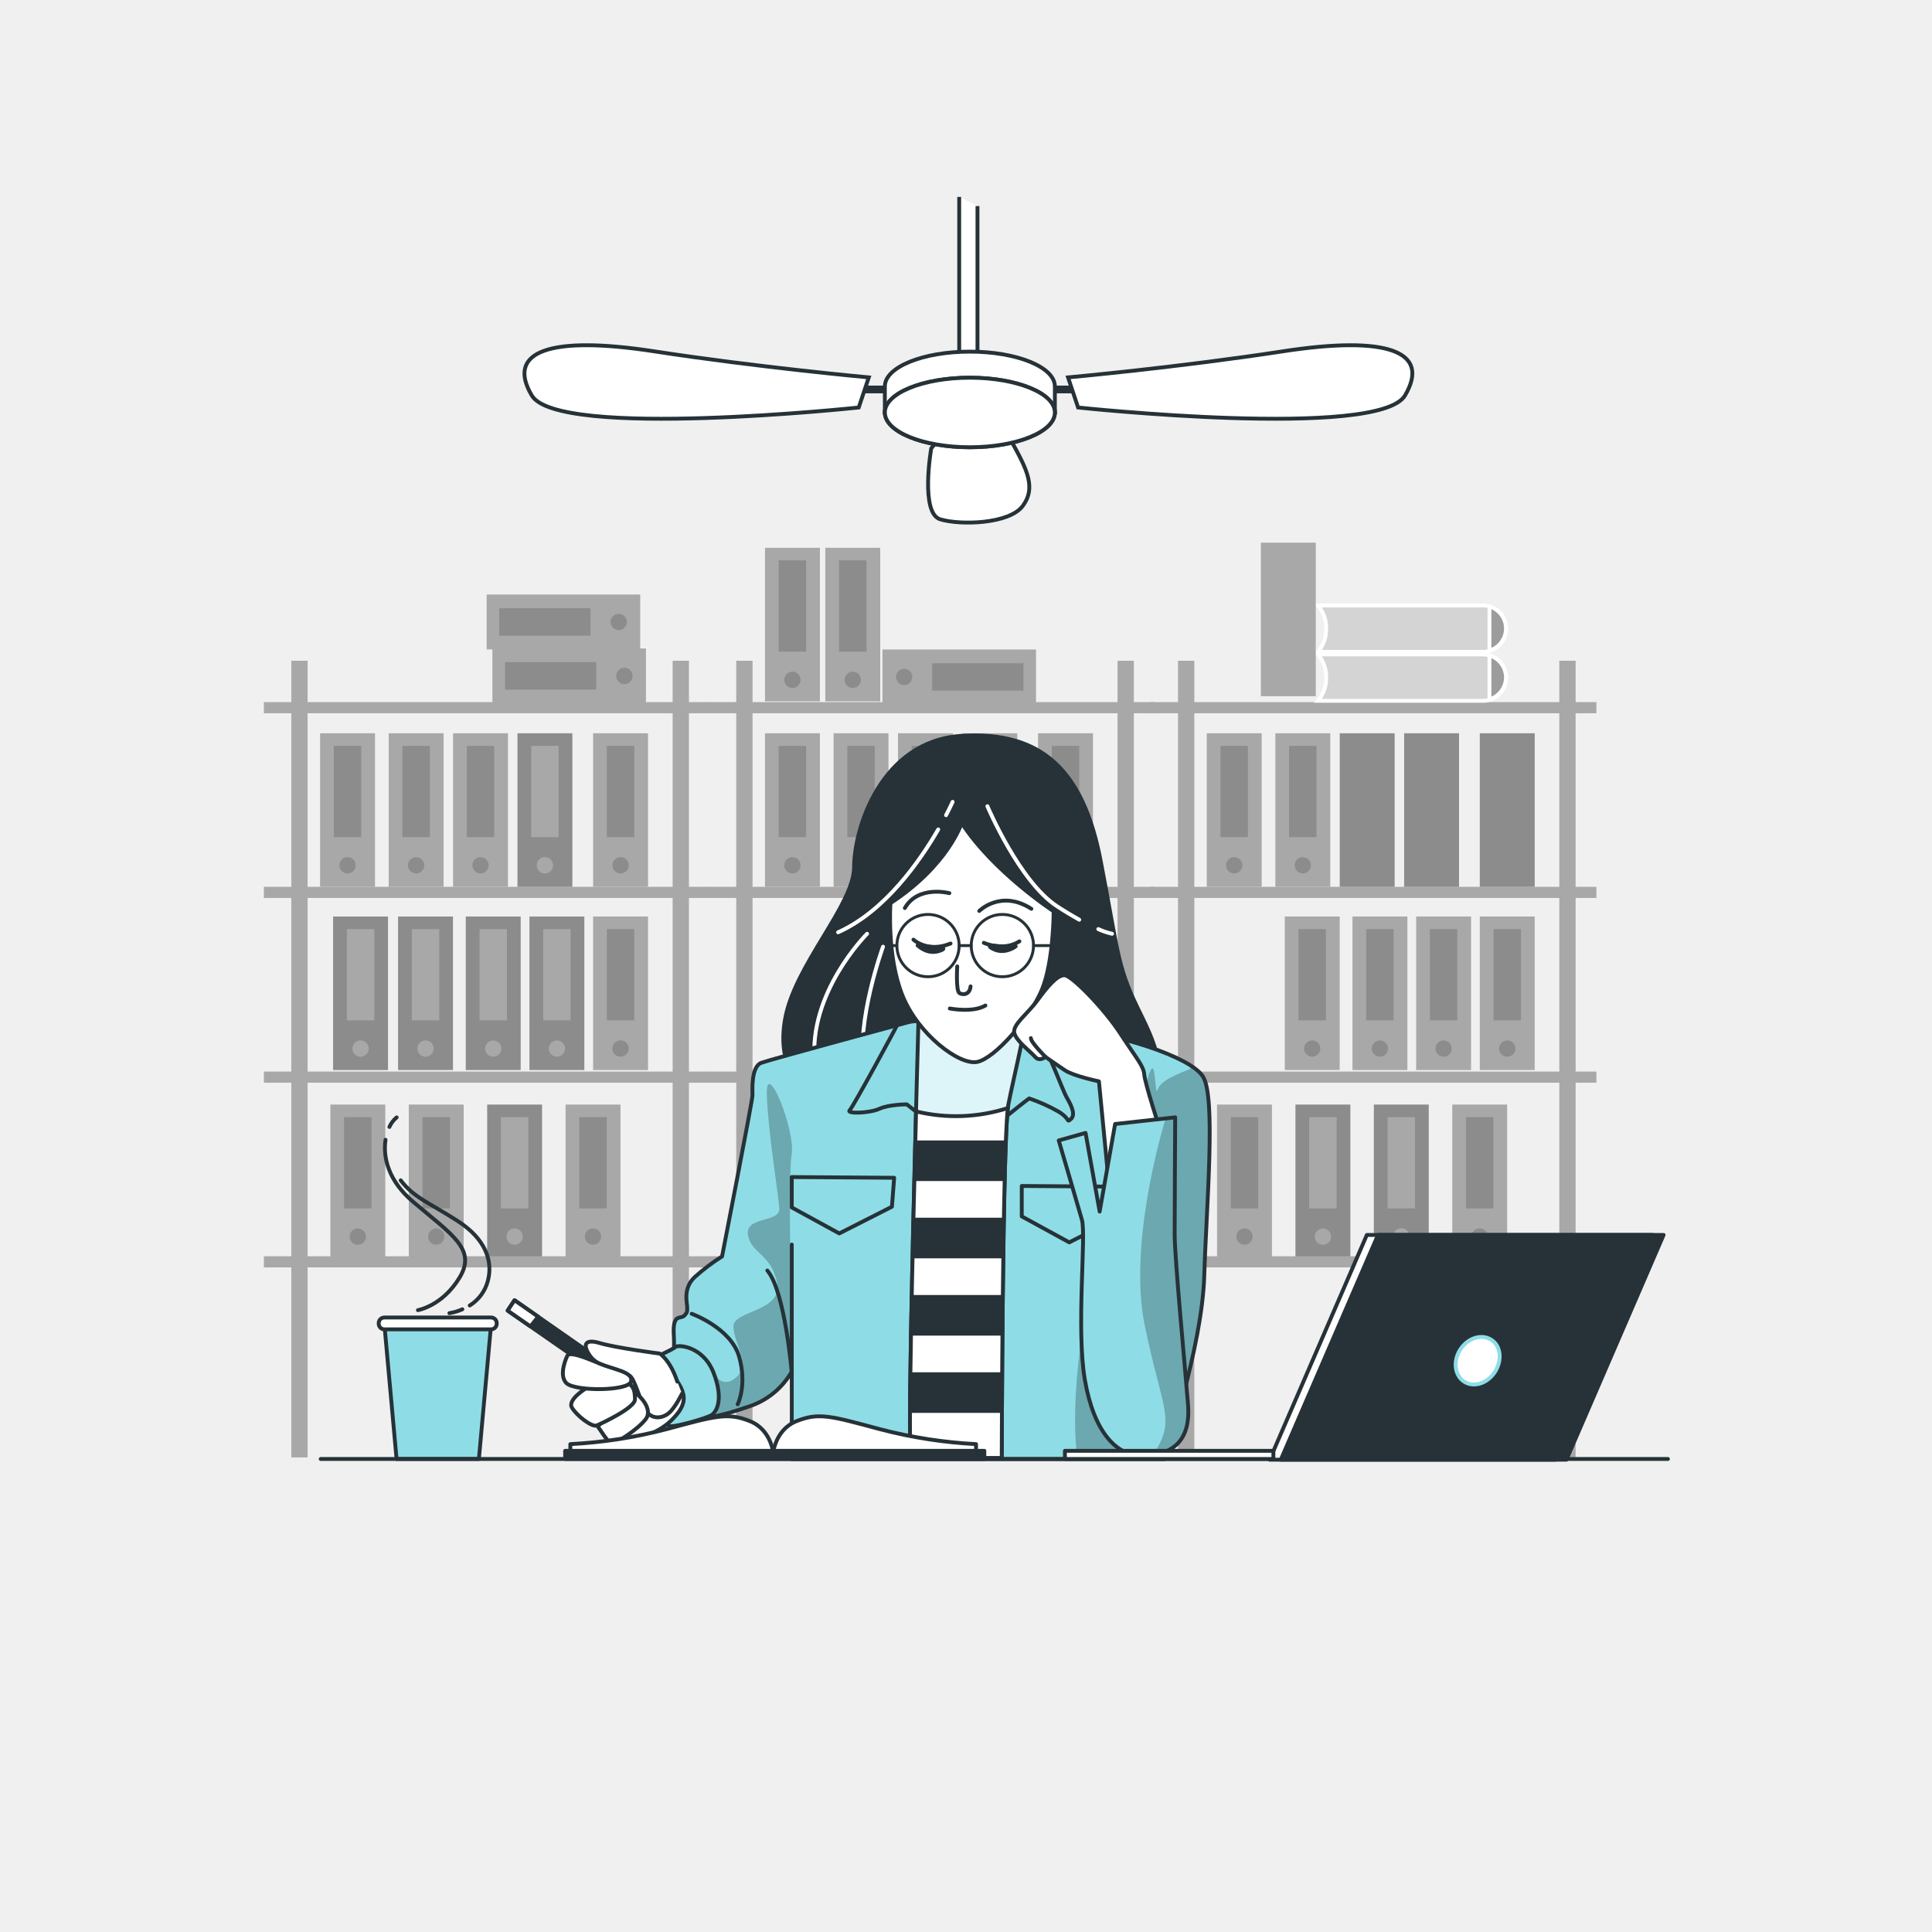
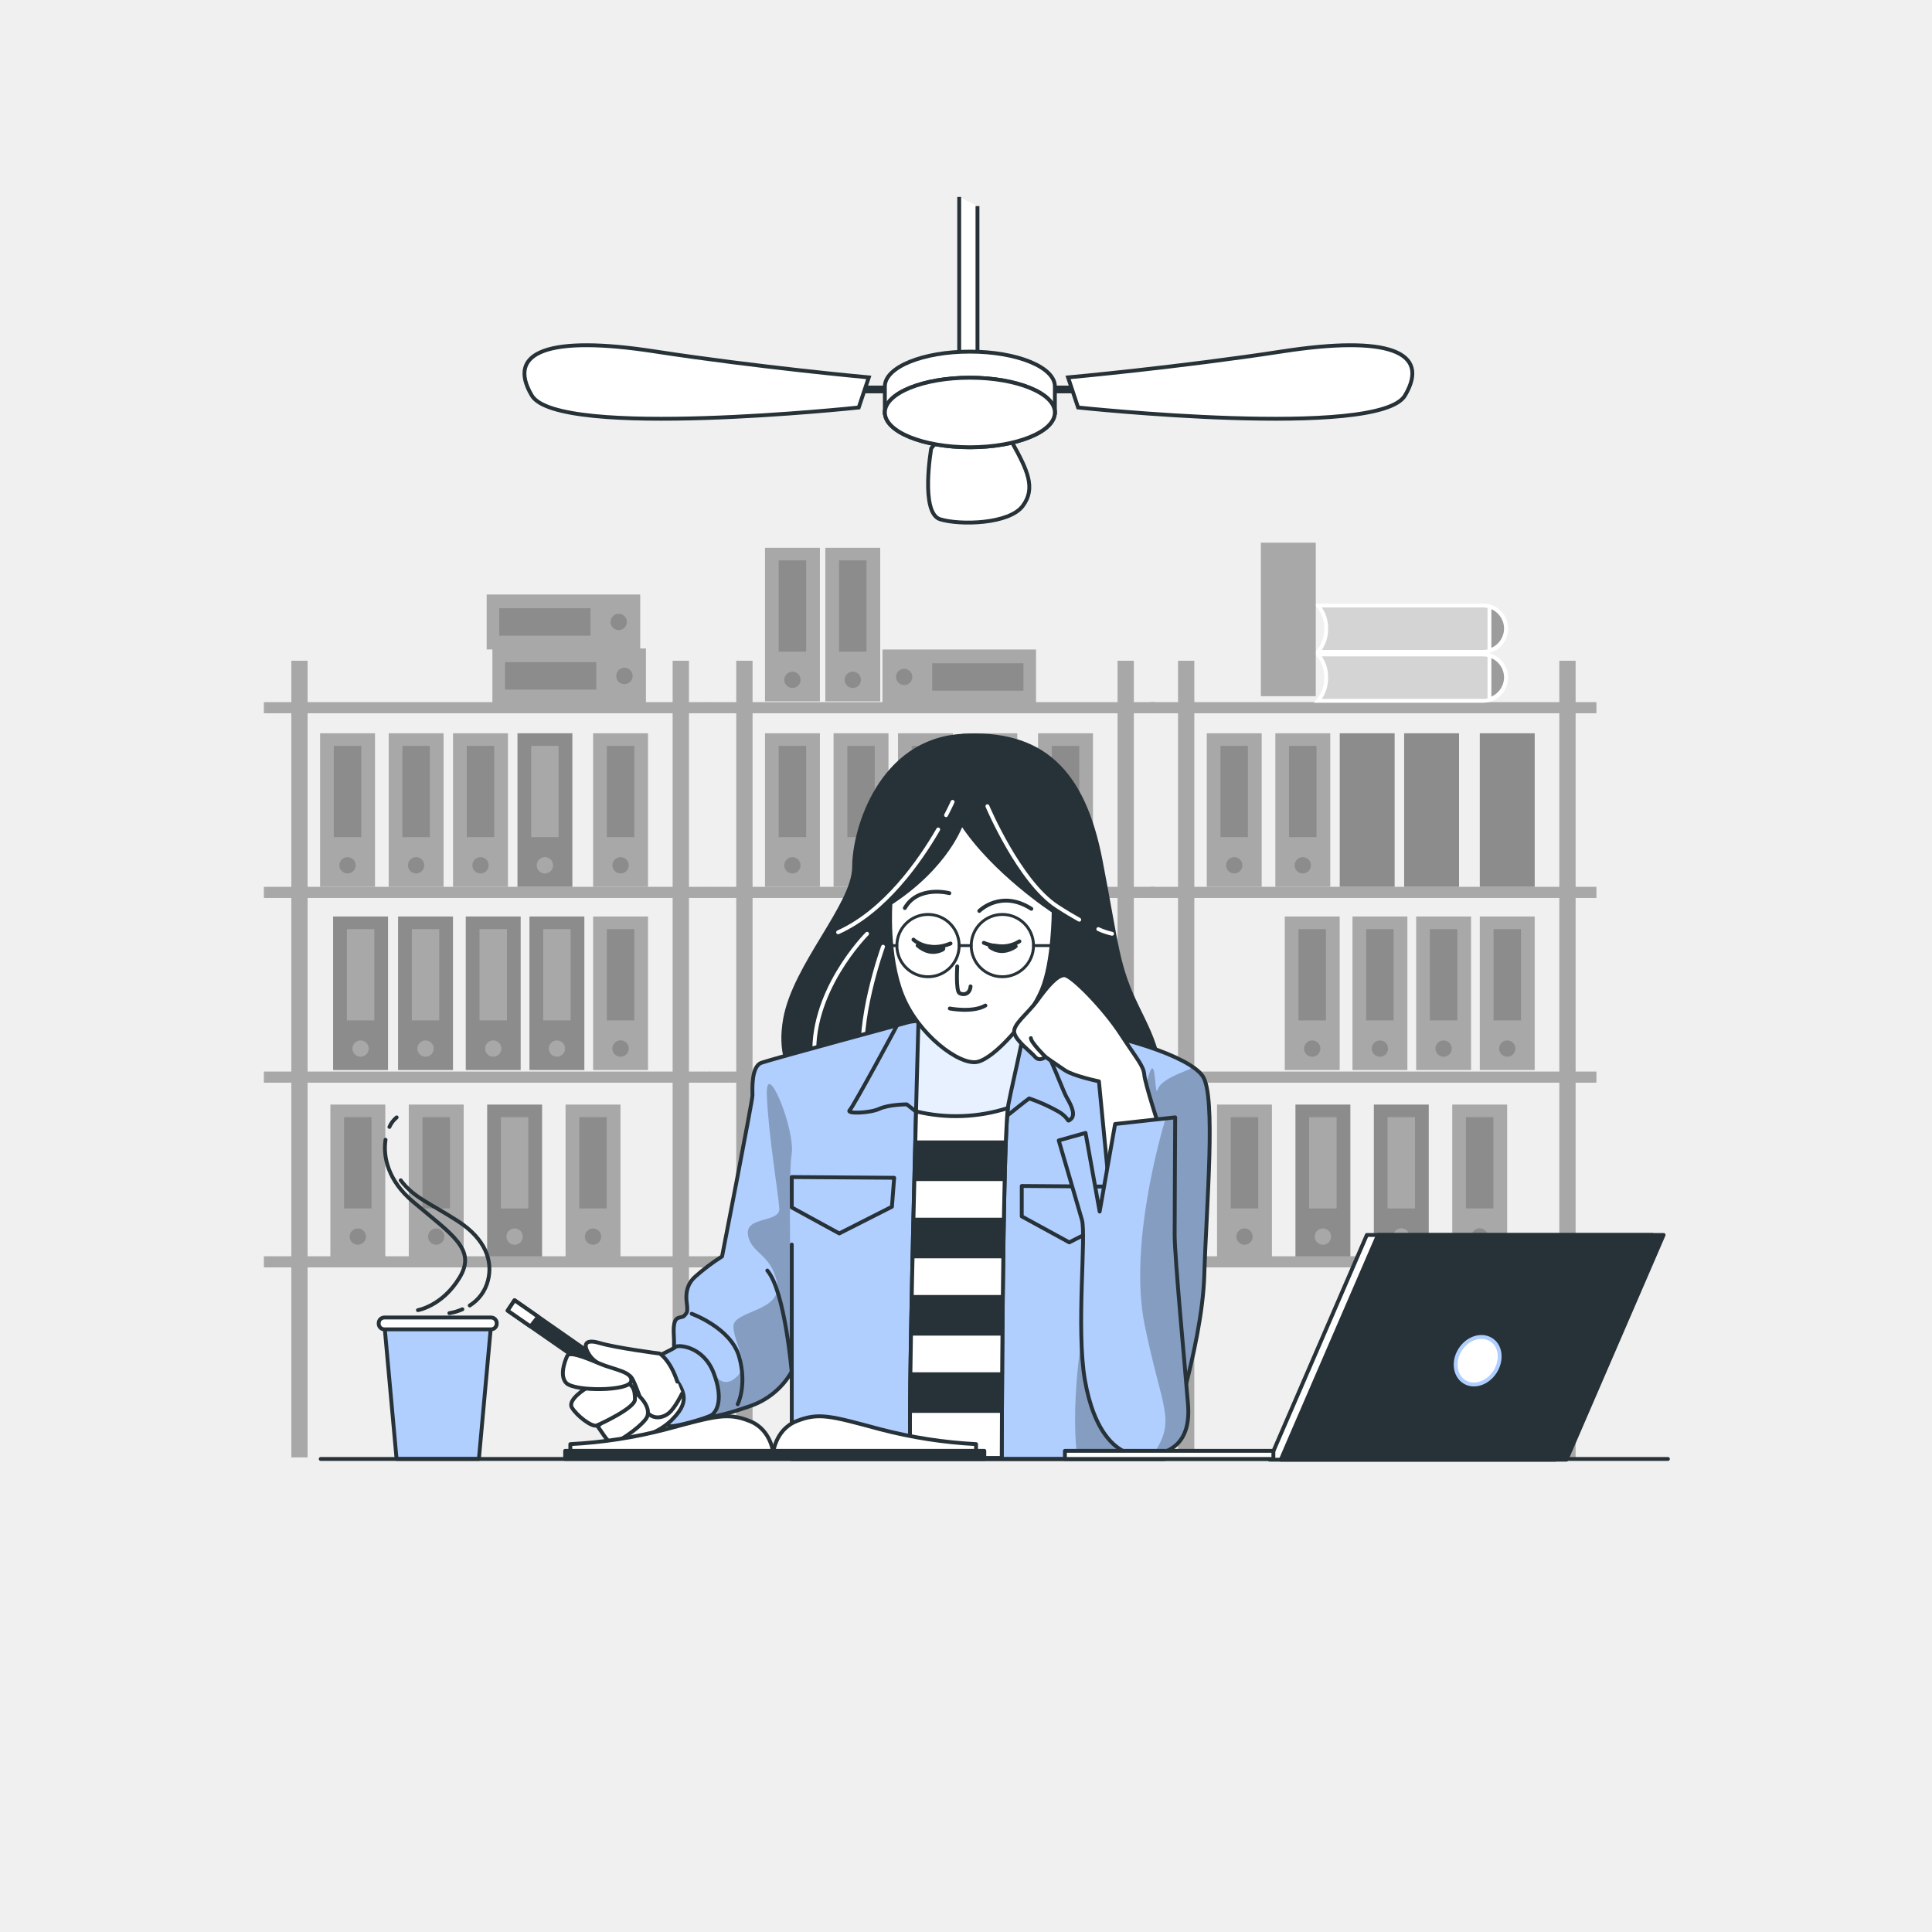
<svg xmlns="http://www.w3.org/2000/svg" viewBox="0 0 500 500">
  <defs>
    <clipPath id="freepik--clip-path--inject-376">
-       <path d="M235.25,264.5s-35.52,9.59-38.21,10.55-2.3,7.11-2.3,8.45-7.87,41.66-7.87,41.66a52.37,52.37,0,0,0-7.11,5.38c-3.07,2.88-1.92,6.72-1.92,7.68s.19,1.34-.77,2.3-3.07-.76-2.68,5.19-1.73,20,3.64,20.73,8.07.2,15.94-2.49a19.75,19.75,0,0,0,10.94-9v22.66h96.38s9.79-28.61,10.37-47.42,3.07-46.47-.38-51.65-21.7-10.94-37.83-12.86S238.13,263.73,235.25,264.5Z" style="fill:#8EDDE6;stroke:#263238;stroke-linecap:round;stroke-linejoin:round" />
+       <path d="M235.25,264.5s-35.52,9.59-38.21,10.55-2.3,7.11-2.3,8.45-7.87,41.66-7.87,41.66a52.37,52.37,0,0,0-7.11,5.38c-3.07,2.88-1.92,6.72-1.92,7.68s.19,1.34-.77,2.3-3.07-.76-2.68,5.19-1.73,20,3.64,20.73,8.07.2,15.94-2.49a19.75,19.75,0,0,0,10.94-9v22.66h96.38s9.79-28.61,10.37-47.42,3.07-46.47-.38-51.65-21.7-10.94-37.83-12.86S238.13,263.73,235.25,264.5Z" style="fill:#B0CFFF;stroke:#263238;stroke-linecap:round;stroke-linejoin:round" />
    </clipPath>
    <clipPath id="freepik--clip-path-2--inject-376">
      <path d="M237.74,262.58s-3.26,114.73-1.92,114.73h23.43s.19-83.63,1.72-91.5,5.19-21.89,4.61-25.73-26.68-1.73-26.68-1.73A15.28,15.28,0,0,0,237.74,262.58Z" style="fill:#FFFFFF;stroke:#263238;stroke-linecap:round;stroke-linejoin:round" />
    </clipPath>
    <clipPath id="freepik--clip-path-3--inject-376">
      <path d="M260.83,286.76a43.86,43.86,0,0,1-23.75.87c-.88,34.3-2.2,89.68-1.26,89.68h23.43S259.43,298.93,260.83,286.76Z" style="fill:#FFFFFF;stroke:#263238;stroke-linecap:round;stroke-linejoin:round" />
    </clipPath>
    <clipPath id="freepik--clip-path-4--inject-376">
-       <path d="M280.94,293.2l3.65,20.35,4-22.66,15.55-1.72S304,313.36,304,319.5s2.69,34.18,3.46,44-4.42,13-11.52,13.24-12.87-6.33-15.17-19.58.38-37.44-.77-41.47-6-20.54-6-20.54Z" style="fill:#8EDDE6;stroke:#263238;stroke-linecap:round;stroke-linejoin:round" />
+       <path d="M280.94,293.2l3.65,20.35,4-22.66,15.55-1.72S304,313.36,304,319.5s2.69,34.18,3.46,44-4.42,13-11.52,13.24-12.87-6.33-15.17-19.58.38-37.44-.77-41.47-6-20.54-6-20.54Z" style="fill:#B0CFFF;stroke:#263238;stroke-linecap:round;stroke-linejoin:round" />
    </clipPath>
  </defs>
  <g id="freepik--Fan--inject-376">
    <line x1="217.05" y1="100.79" x2="233.66" y2="100.79" style="fill:#FFFFFF;stroke:#263238;stroke-miterlimit:10;stroke-width:2px" />
    <path d="M224.84,97.67l-2.6,7.79s-77.87,8.31-84.62-3.12,4.68-15.57,31.67-11.42S224.84,97.67,224.84,97.67Z" style="fill:#FFFFFF;stroke:#263238;stroke-miterlimit:10" />
    <line x1="284.2" y1="100.79" x2="267.59" y2="100.79" style="fill:#FFFFFF;stroke:#263238;stroke-miterlimit:10;stroke-width:2px" />
    <path d="M276.41,97.67l2.6,7.79s77.87,8.31,84.61-3.12S359,86.77,332,90.92,276.41,97.67,276.41,97.67Z" style="fill:#FFFFFF;stroke:#263238;stroke-miterlimit:10" />
    <path d="M241,116.05s-2.93,16.77,2.34,18.35,17.84,1.23,21.34-3.45,1.15-9.36-2.73-16.4S247.88,107.09,241,116.05Z" style="fill:#FFFFFF;stroke:#263238;stroke-miterlimit:10" />
    <polyline points="248.24 50.96 248.24 103.53 252.97 103.53 252.97 53.33" style="fill:#FFFFFF;stroke:#263238;stroke-miterlimit:10" />
    <path d="M236.45,106.75a48.17,48.17,0,0,0,29.1,0H273V100c0-5-9.85-9-22-9s-22,4-22,9v6.75Z" style="fill:#FFFFFF;stroke:#263238;stroke-miterlimit:10" />
    <ellipse cx="251" cy="106.75" rx="22" ry="9" style="fill:#FFFFFF;stroke:#263238;stroke-miterlimit:10" />
    <ellipse cx="251" cy="106.75" rx="22" ry="9" style="fill:#FFFFFF;stroke:#263238;stroke-miterlimit:10" />
  </g>
  <g id="freepik--Bookshelves--inject-376">
    <rect x="314.97" y="285.86" width="14.21" height="39.74" style="fill:#A8A8A8" />
    <rect x="318.53" y="289.12" width="7.1" height="23.62" style="fill:#8C8C8C" />
    <circle cx="322.08" cy="320.03" r="2.11" style="fill:#8C8C8C" />
    <rect x="335.26" y="285.86" width="14.21" height="39.74" style="fill:#8C8C8C" />
    <rect x="338.81" y="289.12" width="7.1" height="23.62" style="fill:#A8A8A8" />
    <circle cx="342.37" cy="320.03" r="2.11" style="fill:#A8A8A8" />
    <rect x="355.55" y="285.86" width="14.21" height="39.74" style="fill:#8C8C8C" />
    <rect x="359.1" y="289.12" width="7.1" height="23.62" style="fill:#A8A8A8" />
    <path d="M364.77,320a2.12,2.12,0,1,0-2.11,2.12A2.12,2.12,0,0,0,364.77,320Z" style="fill:#A8A8A8" />
    <rect x="375.84" y="285.86" width="14.21" height="39.74" style="fill:#A8A8A8" />
    <rect x="379.39" y="289.12" width="7.1" height="23.62" style="fill:#8C8C8C" />
    <path d="M385.06,320a2.12,2.12,0,1,0-2.12,2.12A2.12,2.12,0,0,0,385.06,320Z" style="fill:#8C8C8C" />
    <path d="M413.15,184.59v-2.88h-5.38V171h-4.22v10.71H309.09V171h-4.22v10.71h-7.11v2.88h7.11v44.92h-7.11v2.88h7.11v44.93h-7.11v2.88h7.11v44.92h-7.11V328h7.11v49.18h4.22V328h94.46v49.18h4.22V328h5.38v-2.88h-5.38V280.2h5.38v-2.88h-5.38V232.39h5.38v-2.88h-5.38V184.59Zm-9.6,140.53H309.09V280.2h94.46Zm0-47.8H309.09V232.39h94.46Zm0-47.81H309.09V184.59h94.46Z" style="fill:#A8A8A8" />
    <rect x="363.39" y="189.77" width="14.21" height="39.74" style="fill:#8C8C8C" />
    <rect x="366.94" y="193.03" width="7.1" height="23.62" style="fill:#8C8C8C" />
    <path d="M372.61,223.94a2.12,2.12,0,1,0-2.11,2.12A2.12,2.12,0,0,0,372.61,223.94Z" style="fill:#8C8C8C" />
    <rect x="346.72" y="189.77" width="14.21" height="39.74" style="fill:#8C8C8C" />
    <rect x="350.28" y="193.03" width="7.1" height="23.62" style="fill:#8C8C8C" />
    <circle cx="353.83" cy="223.94" r="2.11" style="fill:#8C8C8C" />
    <rect x="330.06" y="189.77" width="14.21" height="39.74" style="fill:#A8A8A8" />
    <rect x="333.61" y="193.03" width="7.1" height="23.62" style="fill:#8C8C8C" />
    <circle cx="337.16" cy="223.94" r="2.11" style="fill:#8C8C8C" />
    <rect x="382.97" y="189.77" width="14.21" height="39.74" style="fill:#8C8C8C" />
    <rect x="386.53" y="193.03" width="7.1" height="23.62" style="fill:#8C8C8C" />
    <circle cx="390.08" cy="223.94" r="2.11" style="fill:#8C8C8C" />
    <rect x="312.31" y="189.77" width="14.21" height="39.74" style="fill:#A8A8A8" />
    <rect x="315.86" y="193.03" width="7.1" height="23.62" style="fill:#8C8C8C" />
    <circle cx="319.41" cy="223.94" r="2.11" style="fill:#8C8C8C" />
    <path d="M383.79,169.37H341.08a8.86,8.86,0,0,1,2.13,6h0a8.9,8.9,0,0,1-2.13,6h42.71a6,6,0,0,0,6-6h0A6,6,0,0,0,383.79,169.37Z" style="fill:#D4D4D4;stroke:#FFFFFF;stroke-miterlimit:10" />
    <path d="M385.47,169.61V181a6,6,0,0,0,4.28-5.71h0A6,6,0,0,0,385.47,169.61Z" style="fill:#9C9C9C;stroke:#FFFFFF;stroke-miterlimit:10" />
    <path d="M383.79,156.7H341.08a8.9,8.9,0,0,1,2.13,6h0a8.9,8.9,0,0,1-2.13,6h42.71a6,6,0,0,0,6-6h0A6,6,0,0,0,383.79,156.7Z" style="fill:#D4D4D4;stroke:#FFFFFF;stroke-miterlimit:10" />
    <path d="M385.47,156.94v11.44a6,6,0,0,0,4.28-5.72h0A6,6,0,0,0,385.47,156.94Z" style="fill:#9C9C9C;stroke:#FFFFFF;stroke-miterlimit:10" />
    <rect x="326.31" y="140.44" width="14.21" height="39.74" style="fill:#A8A8A8" />
    <rect x="329.86" y="143.7" width="7.1" height="23.62" style="fill:#A8A8A8" />
    <path d="M335.52,174.61a2.11,2.11,0,1,0-2.11,2.11A2.1,2.1,0,0,0,335.52,174.61Z" style="fill:#A8A8A8" />
    <rect x="382.97" y="237.19" width="14.21" height="39.74" style="fill:#A8A8A8" />
    <rect x="386.53" y="240.46" width="7.1" height="23.62" style="fill:#8C8C8C" />
    <path d="M392.19,271.37a2.11,2.11,0,1,0-2.11,2.11A2.12,2.12,0,0,0,392.19,271.37Z" style="fill:#8C8C8C" />
    <rect x="366.5" y="237.19" width="14.21" height="39.74" style="fill:#A8A8A8" />
    <rect x="370.05" y="240.46" width="7.1" height="23.62" style="fill:#8C8C8C" />
    <path d="M375.71,271.37a2.11,2.11,0,1,0-2.11,2.11A2.11,2.11,0,0,0,375.71,271.37Z" style="fill:#8C8C8C" />
    <rect x="332.5" y="237.19" width="14.21" height="39.74" style="fill:#A8A8A8" />
    <rect x="336.05" y="240.46" width="7.1" height="23.62" style="fill:#8C8C8C" />
    <path d="M341.71,271.37a2.11,2.11,0,1,0-2.11,2.11A2.11,2.11,0,0,0,341.71,271.37Z" style="fill:#8C8C8C" />
    <rect x="350.02" y="237.19" width="14.21" height="39.74" style="fill:#A8A8A8" />
    <rect x="353.57" y="240.46" width="7.1" height="23.62" style="fill:#8C8C8C" />
    <path d="M359.23,271.37a2.11,2.11,0,1,0-2.11,2.11A2.11,2.11,0,0,0,359.23,271.37Z" style="fill:#8C8C8C" />
    <rect x="200.65" y="285.86" width="14.21" height="39.74" style="fill:#A8A8A8" />
    <rect x="204.2" y="289.12" width="7.1" height="23.62" style="fill:#A8A8A8" />
    <circle cx="207.75" cy="320.03" r="2.11" style="fill:#A8A8A8" />
    <rect x="220.93" y="285.86" width="14.21" height="39.74" style="fill:#A8A8A8" />
    <rect x="224.49" y="289.12" width="7.1" height="23.62" style="fill:#A8A8A8" />
    <circle cx="228.04" cy="320.03" r="2.11" style="fill:#A8A8A8" />
    <rect x="241.22" y="285.86" width="14.21" height="39.74" style="fill:#A8A8A8" />
    <rect x="244.78" y="289.12" width="7.1" height="23.62" style="fill:#A8A8A8" />
    <circle cx="248.33" cy="320.03" r="2.11" style="fill:#A8A8A8" />
    <rect x="261.51" y="285.86" width="14.21" height="39.74" style="fill:#A8A8A8" />
    <rect x="265.06" y="289.12" width="7.1" height="23.62" style="fill:#A8A8A8" />
    <path d="M270.73,320a2.12,2.12,0,1,0-2.11,2.12A2.12,2.12,0,0,0,270.73,320Z" style="fill:#A8A8A8" />
    <rect x="190.54" y="171" width="4.22" height="206.18" style="fill:#A8A8A8" />
    <rect x="289.22" y="171" width="4.22" height="206.18" style="fill:#A8A8A8" />
    <rect x="183.43" y="181.71" width="115.39" height="2.88" style="fill:#A8A8A8" />
    <rect x="183.43" y="229.51" width="115.39" height="2.88" style="fill:#A8A8A8" />
    <rect x="183.43" y="277.32" width="115.39" height="2.88" style="fill:#A8A8A8" />
    <rect x="183.43" y="325.12" width="115.39" height="2.88" style="fill:#A8A8A8" />
    <rect x="249.06" y="189.77" width="14.21" height="39.74" style="fill:#A8A8A8" />
    <rect x="252.61" y="193.03" width="7.1" height="23.62" style="fill:#A8A8A8" />
    <path d="M258.28,223.94a2.12,2.12,0,1,0-2.11,2.12A2.12,2.12,0,0,0,258.28,223.94Z" style="fill:#A8A8A8" />
    <rect x="232.4" y="189.77" width="14.21" height="39.74" style="fill:#A8A8A8" />
    <rect x="235.95" y="193.03" width="7.1" height="23.62" style="fill:#8C8C8C" />
    <circle cx="239.5" cy="223.94" r="2.11" style="fill:#8C8C8C" />
    <rect x="215.73" y="189.77" width="14.21" height="39.74" style="fill:#A8A8A8" />
    <rect x="219.28" y="193.03" width="7.1" height="23.62" style="fill:#8C8C8C" />
    <circle cx="222.83" cy="223.94" r="2.11" style="fill:#8C8C8C" />
    <rect x="268.65" y="189.77" width="14.21" height="39.74" style="fill:#A8A8A8" />
    <rect x="272.2" y="193.03" width="7.1" height="23.62" style="fill:#8C8C8C" />
    <circle cx="275.75" cy="223.94" r="2.11" style="fill:#A8A8A8" />
    <rect x="197.98" y="189.77" width="14.21" height="39.74" style="fill:#A8A8A8" />
    <rect x="201.53" y="193.03" width="7.1" height="23.62" style="fill:#8C8C8C" />
    <circle cx="205.08" cy="223.94" r="2.11" style="fill:#8C8C8C" />
    <rect x="197.98" y="141.77" width="14.21" height="39.74" style="fill:#A8A8A8" />
    <rect x="201.53" y="145.03" width="7.1" height="23.62" style="fill:#8C8C8C" />
    <circle cx="205.08" cy="175.94" r="2.11" style="fill:#8C8C8C" />
    <rect x="213.59" y="141.77" width="14.21" height="39.74" style="fill:#A8A8A8" />
    <rect x="217.15" y="145.03" width="7.1" height="23.62" style="fill:#8C8C8C" />
    <circle cx="220.7" cy="175.94" r="2.11" style="fill:#8C8C8C" />
    <rect x="241.15" y="155.32" width="14.21" height="39.74" transform="translate(423.44 -73.06) rotate(90)" style="fill:#A8A8A8" />
    <rect x="249.5" y="163.38" width="7.1" height="23.61" transform="translate(428.24 -77.86) rotate(90)" style="fill:#8C8C8C" />
    <path d="M234,177.3a2.11,2.11,0,1,0-2.11-2.11A2.12,2.12,0,0,0,234,177.3Z" style="fill:#8C8C8C" />
    <rect x="268.65" y="237.19" width="14.21" height="39.74" style="fill:#A8A8A8" />
    <rect x="272.2" y="240.46" width="7.1" height="23.62" style="fill:#A8A8A8" />
    <path d="M277.86,271.37a2.11,2.11,0,1,0-2.11,2.11A2.11,2.11,0,0,0,277.86,271.37Z" style="fill:#A8A8A8" />
    <rect x="252.17" y="237.19" width="14.21" height="39.74" style="fill:#A8A8A8" />
    <rect x="255.72" y="240.46" width="7.1" height="23.62" style="fill:#A8A8A8" />
    <path d="M261.38,271.37a2.11,2.11,0,1,0-2.11,2.11A2.11,2.11,0,0,0,261.38,271.37Z" style="fill:#A8A8A8" />
    <rect x="218.17" y="237.19" width="14.21" height="39.74" style="fill:#A8A8A8" />
    <rect x="221.72" y="240.46" width="7.1" height="23.62" style="fill:#A8A8A8" />
    <path d="M227.38,271.37a2.11,2.11,0,1,0-2.11,2.11A2.11,2.11,0,0,0,227.38,271.37Z" style="fill:#A8A8A8" />
    <rect x="235.69" y="237.19" width="14.21" height="39.74" style="fill:#A8A8A8" />
    <rect x="239.24" y="240.46" width="7.1" height="23.62" style="fill:#A8A8A8" />
    <path d="M244.9,271.37a2.11,2.11,0,1,0-2.11,2.11A2.11,2.11,0,0,0,244.9,271.37Z" style="fill:#A8A8A8" />
    <rect x="85.5" y="285.86" width="14.21" height="39.74" style="fill:#A8A8A8" />
    <rect x="89.05" y="289.12" width="7.1" height="23.62" style="fill:#8C8C8C" />
    <circle cx="92.61" cy="320.03" r="2.11" style="fill:#8C8C8C" />
    <rect x="105.79" y="285.86" width="14.21" height="39.74" style="fill:#A8A8A8" />
    <rect x="109.34" y="289.12" width="7.1" height="23.62" style="fill:#8C8C8C" />
    <circle cx="112.9" cy="320.03" r="2.11" style="fill:#8C8C8C" />
    <rect x="126.08" y="285.86" width="14.21" height="39.74" style="fill:#8C8C8C" />
    <rect x="129.63" y="289.12" width="7.1" height="23.62" style="fill:#A8A8A8" />
    <circle cx="133.18" cy="320.03" r="2.11" style="fill:#A8A8A8" />
    <rect x="146.37" y="285.86" width="14.21" height="39.74" style="fill:#A8A8A8" />
    <rect x="149.92" y="289.12" width="7.1" height="23.62" style="fill:#8C8C8C" />
    <circle cx="153.47" cy="320.03" r="2.11" style="fill:#8C8C8C" />
    <rect x="75.39" y="171" width="4.22" height="206.18" style="fill:#A8A8A8" />
    <rect x="174.08" y="171" width="4.22" height="206.18" style="fill:#A8A8A8" />
    <rect x="68.29" y="181.71" width="115.39" height="2.88" style="fill:#A8A8A8" />
    <rect x="68.29" y="229.51" width="115.39" height="2.88" style="fill:#A8A8A8" />
    <rect x="68.29" y="277.32" width="115.39" height="2.88" style="fill:#A8A8A8" />
    <rect x="68.29" y="325.12" width="115.39" height="2.88" style="fill:#A8A8A8" />
    <rect x="133.92" y="189.77" width="14.21" height="39.74" style="fill:#8C8C8C" />
    <rect x="137.47" y="193.03" width="7.1" height="23.62" style="fill:#A8A8A8" />
    <path d="M143.14,223.94a2.12,2.12,0,1,0-2.12,2.12A2.12,2.12,0,0,0,143.14,223.94Z" style="fill:#A8A8A8" />
    <rect x="117.25" y="189.77" width="14.21" height="39.74" style="fill:#A8A8A8" />
    <rect x="120.8" y="193.03" width="7.1" height="23.62" style="fill:#8C8C8C" />
    <circle cx="124.36" cy="223.94" r="2.11" style="fill:#8C8C8C" />
    <rect x="100.59" y="189.77" width="14.21" height="39.74" style="fill:#A8A8A8" />
    <rect x="104.14" y="193.03" width="7.1" height="23.62" style="fill:#8C8C8C" />
    <circle cx="107.69" cy="223.94" r="2.11" style="fill:#8C8C8C" />
    <rect x="153.5" y="189.77" width="14.21" height="39.74" style="fill:#A8A8A8" />
    <rect x="157.05" y="193.03" width="7.1" height="23.62" style="fill:#8C8C8C" />
    <circle cx="160.61" cy="223.94" r="2.11" style="fill:#8C8C8C" />
    <rect x="140.2" y="155.05" width="14.21" height="39.74" transform="translate(-27.62 322.23) rotate(-90)" style="fill:#A8A8A8" />
    <rect x="138.96" y="163.12" width="7.1" height="23.62" transform="translate(-32.42 317.43) rotate(-90)" style="fill:#8C8C8C" />
    <path d="M161.61,172.81a2.12,2.12,0,1,0,2.11,2.12A2.12,2.12,0,0,0,161.61,172.81Z" style="fill:#8C8C8C" />
    <rect x="138.71" y="141.09" width="14.21" height="39.74" transform="translate(-15.14 306.78) rotate(-90)" style="fill:#A8A8A8" />
    <rect x="137.47" y="149.15" width="7.1" height="23.62" transform="translate(-19.94 301.98) rotate(-90)" style="fill:#8C8C8C" />
    <path d="M160.12,158.85a2.11,2.11,0,1,0,2.11,2.11A2.1,2.1,0,0,0,160.12,158.85Z" style="fill:#8C8C8C" />
    <rect x="82.84" y="189.77" width="14.21" height="39.74" style="fill:#A8A8A8" />
    <rect x="86.39" y="193.03" width="7.1" height="23.62" style="fill:#8C8C8C" />
    <circle cx="89.94" cy="223.94" r="2.11" style="fill:#8C8C8C" />
    <rect x="153.5" y="237.19" width="14.21" height="39.74" style="fill:#A8A8A8" />
    <rect x="157.05" y="240.46" width="7.1" height="23.62" style="fill:#8C8C8C" />
    <path d="M162.72,271.37a2.12,2.12,0,1,0-2.11,2.11A2.12,2.12,0,0,0,162.72,271.37Z" style="fill:#8C8C8C" />
    <rect x="137.02" y="237.19" width="14.21" height="39.74" style="fill:#8C8C8C" />
    <rect x="140.58" y="240.46" width="7.1" height="23.62" style="fill:#A8A8A8" />
    <path d="M146.24,271.37a2.11,2.11,0,1,0-2.11,2.11A2.12,2.12,0,0,0,146.24,271.37Z" style="fill:#A8A8A8" />
    <rect x="86.21" y="237.19" width="14.21" height="39.74" style="fill:#8C8C8C" />
    <rect x="89.77" y="240.46" width="7.1" height="23.62" style="fill:#A8A8A8" />
    <path d="M95.43,271.37a2.11,2.11,0,1,0-2.11,2.11A2.12,2.12,0,0,0,95.43,271.37Z" style="fill:#A8A8A8" />
    <rect x="103.02" y="237.19" width="14.21" height="39.74" style="fill:#8C8C8C" />
    <rect x="106.58" y="240.46" width="7.1" height="23.62" style="fill:#A8A8A8" />
    <path d="M112.24,271.37a2.11,2.11,0,1,0-2.11,2.11A2.12,2.12,0,0,0,112.24,271.37Z" style="fill:#A8A8A8" />
    <rect x="120.54" y="237.19" width="14.21" height="39.74" style="fill:#8C8C8C" />
    <rect x="124.1" y="240.46" width="7.1" height="23.62" style="fill:#A8A8A8" />
    <path d="M129.76,271.37a2.11,2.11,0,1,0-2.11,2.11A2.12,2.12,0,0,0,129.76,271.37Z" style="fill:#A8A8A8" />
  </g>
  <g id="freepik--Coffee--inject-376">
-     <polygon points="123.94 377.58 102.63 377.58 99.43 342.25 127.14 342.25 123.94 377.58" style="fill:#8EDDE6;stroke:#263238;stroke-linecap:round;stroke-linejoin:round" />
+     <polygon points="123.94 377.58 102.63 377.58 99.43 342.25 127.14 342.25 123.94 377.58" style="fill:#B0CFFF;stroke:#263238;stroke-linecap:round;stroke-linejoin:round" />
    <rect x="98.01" y="340.97" width="30.54" height="3.06" rx="1.46" style="fill:#FFFFFF;stroke:#263238;stroke-linecap:round;stroke-linejoin:round" />
    <path d="M100.78,291.65a6.8,6.8,0,0,1,1.87-2.47" style="fill:none;stroke:#263238;stroke-linecap:round;stroke-linejoin:round" />
    <path d="M108.16,339.06s6.3-1.05,10.76-8.4-1.83-11-12.07-19.69c-6.37-5.39-7.76-11.5-7.08-16" style="fill:none;stroke:#263238;stroke-linecap:round;stroke-linejoin:round" />
    <path d="M121.57,337.86a10.68,10.68,0,0,0,4.7-6.42c1.32-5-.52-10.76-7.87-15.48s-11.29-6-14.7-10.5" style="fill:none;stroke:#263238;stroke-linecap:round;stroke-linejoin:round" />
    <path d="M116.3,339.84a13,13,0,0,0,3.36-1" style="fill:none;stroke:#263238;stroke-linecap:round;stroke-linejoin:round" />
  </g>
  <g id="freepik--Character--inject-376">
    <path d="M208.44,283.06c-4.76-5.31-6.7-11.22-5.26-19.33,2.5-14,17.86-29.57,17.86-39.36s6.85-32.59,27.78-33.94,31.55,9.17,36,32.21,4.23,27.07,9.41,37.82c2.13,4.43,4.54,8.9,5.42,13.79,1.75,9.7-8.78,14.44-16.23,17.11-20.92,7.48-47.1,12.42-66.8-1.13A45.58,45.58,0,0,1,208.44,283.06Z" style="fill:#263238;stroke:#263238;stroke-linecap:round;stroke-linejoin:round" />
    <path d="M284.24,240.45a17.87,17.87,0,0,0,3.56,1.21" style="fill:none;stroke:#FFFFFF;stroke-linecap:round;stroke-miterlimit:10" />
    <path d="M255.54,208.65s8.25,19.5,18,25.88c2.19,1.43,4.11,2.57,5.77,3.49" style="fill:none;stroke:#FFFFFF;stroke-linecap:round;stroke-miterlimit:10" />
    <path d="M242.81,214.66c-4.74,8.19-13.77,21.17-25.91,26.62" style="fill:none;stroke:#FFFFFF;stroke-linecap:round;stroke-miterlimit:10" />
    <path d="M246.53,207.52s-.58,1.32-1.69,3.45" style="fill:none;stroke:#FFFFFF;stroke-linecap:round;stroke-miterlimit:10" />
    <path d="M224.4,241.66S209,257,210.9,275" style="fill:none;stroke:#FFFFFF;stroke-linecap:round;stroke-miterlimit:10" />
    <path d="M228.53,245s-7.13,19.51-4.88,31.89" style="fill:none;stroke:#FFFFFF;stroke-linecap:round;stroke-miterlimit:10" />
-     <path d="M235.25,264.5s-35.52,9.59-38.21,10.55-2.3,7.11-2.3,8.45-7.87,41.66-7.87,41.66a52.37,52.37,0,0,0-7.11,5.38c-3.07,2.88-1.92,6.72-1.92,7.68s.19,1.34-.77,2.3-3.07-.76-2.68,5.19-1.73,20,3.64,20.73,8.07.2,15.94-2.49a19.75,19.75,0,0,0,10.94-9v22.66h96.38s9.79-28.61,10.37-47.42,3.07-46.47-.38-51.65-21.7-10.94-37.83-12.86S238.13,263.73,235.25,264.5Z" style="fill:#8EDDE6" />
+     <path d="M235.25,264.5s-35.52,9.59-38.21,10.55-2.3,7.11-2.3,8.45-7.87,41.66-7.87,41.66a52.37,52.37,0,0,0-7.11,5.38c-3.07,2.88-1.92,6.72-1.92,7.68s.19,1.34-.77,2.3-3.07-.76-2.68,5.19-1.73,20,3.64,20.73,8.07.2,15.94-2.49a19.75,19.75,0,0,0,10.94-9v22.66h96.38s9.79-28.61,10.37-47.42,3.07-46.47-.38-51.65-21.7-10.94-37.83-12.86S238.13,263.73,235.25,264.5Z" style="fill:#B0CFFF" />
    <g style="clip-path:url(#freepik--clip-path--inject-376)">
      <path d="M307.61,275.4c.5.59.71,1.09.28,1.29-1.32.63-7.52,2.63-8.27,5.26s-.44-8-1.88-4.89-3.39,15.42-11.28,40.24c-6.31,19.81-9.73,45.13-7.6,60.28h22.43s9.79-28.61,10.37-47.42,3.07-46.47-.38-51.65A11.92,11.92,0,0,0,307.61,275.4Z" style="opacity:0.24;mix-blend-mode:multiply" />
-       <path d="M236.59,259.12a8.68,8.68,0,0,0-3.07,3.65c-1.34,2.68-12.67,23.61-13.63,24.57s5.18.77,7.68-.38,7.1-1.15,7.1-1.15l4.42,3.45,13.63,5.38s6.14-4.42,9.21-6.91,4.42-3.46,4.42-3.46a43.5,43.5,0,0,1,7.68,3.46c3.07,1.92,1.92,2.88,3.07,1.92s.58-2.88-1-5.57-6.33-17.47-12.29-23S243.69,253.74,236.59,259.12Z" style="fill:#8EDDE6;stroke:#263238;stroke-linecap:round;stroke-linejoin:round" />
-       <polygon points="264.43 306.93 290.93 307.12 290.35 314.61 276.72 321.52 264.43 314.8 264.43 306.93" style="fill:#8EDDE6;stroke:#263238;stroke-linecap:round;stroke-linejoin:round" />
-       <polygon points="204.91 304.62 231.41 304.81 230.83 312.3 217.2 319.21 204.91 312.49 204.91 304.62" style="fill:#8EDDE6;stroke:#263238;stroke-linecap:round;stroke-linejoin:round" />
+       <path d="M236.59,259.12a8.68,8.68,0,0,0-3.07,3.65c-1.34,2.68-12.67,23.61-13.63,24.57s5.18.77,7.68-.38,7.1-1.15,7.1-1.15l4.42,3.45,13.63,5.38s6.14-4.42,9.21-6.91,4.42-3.46,4.42-3.46a43.5,43.5,0,0,1,7.68,3.46c3.07,1.92,1.92,2.88,3.07,1.92s.58-2.88-1-5.57-6.33-17.47-12.29-23S243.69,253.74,236.59,259.12Z" style="fill:#B0CFFF;stroke:#263238;stroke-linecap:round;stroke-linejoin:round" />
+       <polygon points="264.43 306.93 290.93 307.12 290.35 314.61 276.72 321.52 264.43 314.8 264.43 306.93" style="fill:#B0CFFF;stroke:#263238;stroke-linecap:round;stroke-linejoin:round" />
+       <polygon points="204.91 304.62 231.41 304.81 230.83 312.3 217.2 319.21 204.91 312.49 204.91 304.62" style="fill:#B0CFFF;stroke:#263238;stroke-linecap:round;stroke-linejoin:round" />
      <path d="M205.23,362.05s-1.5-56.78-.37-63.18-6.77-25.57-6.4-15.41,3,25.47,3.22,29.28-8.86,1.93-8.11,6.82,6,4.88,7.53,12.41-11.29,7.14-11.29,11.28,4.52,9.77.76,13.16-5.88-1.15-5.88-1.15a19.38,19.38,0,0,1,.74,11.16A61.69,61.69,0,0,0,194,364a19.75,19.75,0,0,0,10.94-9v8.16Z" style="opacity:0.24;mix-blend-mode:multiply" />
    </g>
    <path d="M235.25,264.5s-35.52,9.59-38.21,10.55-2.3,7.11-2.3,8.45-7.87,41.66-7.87,41.66a52.37,52.37,0,0,0-7.11,5.38c-3.07,2.88-1.92,6.72-1.92,7.68s.19,1.34-.77,2.3-3.07-.76-2.68,5.19-1.73,20,3.64,20.73,8.07.2,15.94-2.49a19.75,19.75,0,0,0,10.94-9v22.66h96.38s9.79-28.61,10.37-47.42,3.07-46.47-.38-51.65-21.7-10.94-37.83-12.86S238.13,263.73,235.25,264.5Z" style="fill:none;stroke:#263238;stroke-linecap:round;stroke-linejoin:round" />
    <path d="M204.91,322.09v33.22s-1.73-21.12-6.33-26.5" style="fill:none;stroke:#263238;stroke-linecap:round;stroke-linejoin:round" />
    <path d="M179,340s10.18,3.65,12.29,11.13-.38,12.29-.38,12.29" style="fill:none;stroke:#263238;stroke-linecap:round;stroke-linejoin:round" />
-     <path d="M166.82,352.59s7.43-3.38,8-4,7.11-.31,9.84,6.65.75,10.3-.61,11.05-8.49,2.83-10.46,2.83S163.34,355.17,166.82,352.59Z" style="fill:#8EDDE6;stroke:#263238;stroke-linecap:round;stroke-linejoin:round" />
+     <path d="M166.82,352.59s7.43-3.38,8-4,7.11-.31,9.84,6.65.75,10.3-.61,11.05-8.49,2.83-10.46,2.83S163.34,355.17,166.82,352.59Z" style="fill:#B0CFFF;stroke:#263238;stroke-linecap:round;stroke-linejoin:round" />
    <path d="M237.74,262.58s-3.26,114.73-1.92,114.73h23.43s.19-83.63,1.72-91.5,5.19-21.89,4.61-25.73-26.68-1.73-26.68-1.73A15.28,15.28,0,0,0,237.74,262.58Z" style="fill:#FFFFFF" />
    <g style="clip-path:url(#freepik--clip-path-2--inject-376)">
-       <path d="M237.74,262.58s-3.26,114.73-1.92,114.73h23.43s.19-83.63,1.72-91.5,5.19-21.89,4.61-25.73-26.68-1.73-26.68-1.73A15.28,15.28,0,0,0,237.74,262.58Z" style="fill:#8EDDE6" />
+       <path d="M237.74,262.58s-3.26,114.73-1.92,114.73h23.43s.19-83.63,1.72-91.5,5.19-21.89,4.61-25.73-26.68-1.73-26.68-1.73A15.28,15.28,0,0,0,237.74,262.58Z" style="fill:#B0CFFF" />
      <path d="M237.74,262.58s-3.26,114.73-1.92,114.73h23.43s.19-83.63,1.72-91.5,5.19-21.89,4.61-25.73-26.68-1.73-26.68-1.73A15.28,15.28,0,0,0,237.74,262.58Z" style="fill:#FFFFFF;opacity:0.7" />
    </g>
    <path d="M237.74,262.58s-3.26,114.73-1.92,114.73h23.43s.19-83.63,1.72-91.5,5.19-21.89,4.61-25.73-26.68-1.73-26.68-1.73A15.28,15.28,0,0,0,237.74,262.58Z" style="fill:none;stroke:#263238;stroke-linecap:round;stroke-linejoin:round" />
    <path d="M260.83,286.76a43.86,43.86,0,0,1-23.75.87c-.88,34.3-2.2,89.68-1.26,89.68h23.43S259.43,298.93,260.83,286.76Z" style="fill:#FFFFFF" />
    <g style="clip-path:url(#freepik--clip-path-3--inject-376)">
      <path d="M259.3,365.65c0-3.14,0-6.69.06-10.5H235.63c0,3.84-.09,7.38-.11,10.5Z" style="fill:#263238" />
      <path d="M236,335.15c-.07,3.6-.14,7.11-.2,10.5h23.66c0-3.43.06-6.95.1-10.5Z" style="fill:#263238" />
      <path d="M236.41,315.15c-.08,3.49-.16,7-.23,10.5h23.47c.05-3.58.1-7.11.16-10.5Z" style="fill:#263238" />
      <path d="M236.89,295.15c-.08,3.37-.17,6.89-.26,10.5H260c.09-3.93.2-7.49.32-10.5Z" style="fill:#263238" />
    </g>
    <path d="M260.83,286.76a43.86,43.86,0,0,1-23.75.87c-.88,34.3-2.2,89.68-1.26,89.68h23.43S259.43,298.93,260.83,286.76Z" style="fill:none;stroke:#263238;stroke-linecap:round;stroke-linejoin:round" />
    <path d="M248.88,213s-3.46,10.94-18.43,20.74c0,0-1,13.63,3.07,23.8s14.78,18.24,19.39,17.28,13.63-11.33,16.7-18.62,3.08-20.35,3.08-20.35S257.13,225.71,248.88,213Z" style="fill:#FFFFFF;stroke:#263238;stroke-linecap:round;stroke-linejoin:round" />
    <path d="M247.73,250.1s-.39,6.33.57,6.91,2.69.38,2.88-1.73" style="fill:none;stroke:#263238;stroke-linecap:round;stroke-linejoin:round" />
    <path d="M245.81,261s5.95,1.15,9.21-.77" style="fill:none;stroke:#263238;stroke-linecap:round;stroke-linejoin:round" />
    <path d="M245.69,231.15S237.63,229,234.17,235" style="fill:none;stroke:#263238;stroke-linecap:round;stroke-linejoin:round" />
    <path d="M253.44,235.75s5.59-5.63,13.47-.55" style="fill:none;stroke:#263238;stroke-linecap:round;stroke-linejoin:round" />
    <path d="M236.4,243.18s3.65,3.46,9.6,1" style="fill:none;stroke:#263238;stroke-linecap:round;stroke-linejoin:round" />
    <path d="M254.61,244s5,2.31,9.21-.38" style="fill:none;stroke:#263238;stroke-linecap:round;stroke-linejoin:round" />
    <circle cx="240.17" cy="244.72" r="8.06" style="fill:none;stroke:#263238;stroke-linecap:round;stroke-linejoin:round;stroke-width:0.75px" />
    <circle cx="259.41" cy="244.72" r="8.06" style="fill:none;stroke:#263238;stroke-linecap:round;stroke-linejoin:round;stroke-width:0.75px" />
    <line x1="248.23" y1="244.72" x2="251.34" y2="244.72" style="fill:none;stroke:#263238;stroke-linecap:round;stroke-linejoin:round;stroke-width:0.75px" />
    <line x1="267.47" y1="244.72" x2="272.19" y2="244.72" style="fill:none;stroke:#263238;stroke-linecap:round;stroke-linejoin:round;stroke-width:0.75px" />
    <line x1="229.95" y1="244.72" x2="232.09" y2="244.72" style="fill:none;stroke:#263238;stroke-linecap:round;stroke-linejoin:round;stroke-width:0.75px" />
    <path d="M243.2,245.22s2.05.09.13.8-3.86.36-5.85-1.33C237.48,244.69,241.29,245.19,243.2,245.22Z" style="fill:#263238;stroke:#263238;stroke-linecap:round;stroke-linejoin:round" />
    <path d="M257.1,244.74s-2-.18-.23.77,3.78.87,6-.56C262.84,245,259,245,257.1,244.74Z" style="fill:#263238;stroke:#263238;stroke-linecap:round;stroke-linejoin:round" />
    <path d="M287.47,311.53l-3.07-31.68s-6.53-1.34-8.83-2.88-5-3.45-5-3.45-1.53,1.34-2.68,0-4.8-4-5.38-6.15,3.46-5,5.95-8.44,5.19-6.72,7.11-6.53S285.74,261,290,267.57s5.95,8.25,6.14,10.56,4,14,4,14l1,19.78Z" style="fill:#FFFFFF;stroke:#263238;stroke-linecap:round;stroke-linejoin:round" />
    <path d="M270.57,273.52s-3.78-3.73-3.78-4.85" style="fill:none;stroke:#263238;stroke-linecap:round;stroke-linejoin:round" />
-     <path d="M280.94,293.2l3.65,20.35,4-22.66,15.55-1.72S304,313.36,304,319.5s2.69,34.18,3.46,44-4.42,13-11.52,13.24-12.87-6.33-15.17-19.58.38-37.44-.77-41.47-6-20.54-6-20.54Z" style="fill:#8EDDE6" />
+     <path d="M280.94,293.2l3.65,20.35,4-22.66,15.55-1.72S304,313.36,304,319.5s2.69,34.18,3.46,44-4.42,13-11.52,13.24-12.87-6.33-15.17-19.58.38-37.44-.77-41.47-6-20.54-6-20.54Z" style="fill:#B0CFFF" />
    <g style="clip-path:url(#freepik--clip-path-4--inject-376)">
      <path d="M298.38,376.5c5.79-.86,9.73-4.41,9.06-13-.77-9.79-3.46-37.82-3.46-44s.19-30.33.19-30.33l-2.52.28c-1.45,4.83-9.53,33.18-5.42,53.42,4.52,22.19,8.28,24.44,2.26,33.47Z" style="opacity:0.24;mix-blend-mode:multiply" />
    </g>
    <path d="M280.94,293.2l3.65,20.35,4-22.66,15.55-1.72S304,313.36,304,319.5s2.69,34.18,3.46,44-4.42,13-11.52,13.24-12.87-6.33-15.17-19.58.38-37.44-.77-41.47-6-20.54-6-20.54Z" style="fill:none;stroke:#263238;stroke-linecap:round;stroke-linejoin:round" />
    <path d="M158.87,372.5s-.46,3.09,2.34,3.79,9.53-1.05,10.09-2.49a2.19,2.19,0,0,0-.44-2.37l-6.14,0S160.09,370,158.87,372.5Z" style="fill:#FFFFFF;stroke:#263238;stroke-linecap:round;stroke-linejoin:round" />
    <polygon points="131.38 339.18 156.83 356.86 158.73 354.33 133.16 336.5 131.38 339.18" style="fill:#263238;stroke:#263238;stroke-linecap:round;stroke-linejoin:round" />
    <polygon points="137.29 343.28 139.27 340.76 133.16 336.5 131.38 339.18 137.29 343.28" style="fill:#FFFFFF;stroke:#263238;stroke-linecap:round;stroke-linejoin:round" />
    <path d="M162.86,372.23a17,17,0,0,0,10.71-4.47c4.56-4.44,4.87-7.41-1.29-13.79s-19.63,1.09-20.06,3.91S162.86,372.23,162.86,372.23Z" style="fill:#FFFFFF;stroke:#263238;stroke-linecap:round;stroke-linejoin:round" />
    <path d="M176.49,360.7s-1.74,3.63-3.39,5-4.27,1.74-5.82-.47-3.14-9.07-4.49-9.21-8.08-2.35-10-5-1.82-4.7,2.41-3.44,15.55,2.73,15.55,2.73,2.68,1.61,4.54,7.26" style="fill:#FFFFFF;stroke:#263238;stroke-linecap:round;stroke-linejoin:round" />
    <path d="M154.72,369.2c.6.74,2.57,4.09,3.5,4.32s6.64-3.4,8.84-6.17-1.9-6.61-3.07-7.15S154.72,369.2,154.72,369.2Z" style="fill:#FFFFFF;stroke:#263238;stroke-linecap:round;stroke-linejoin:round" />
    <path d="M151.81,359.2s-5,3-3.81,5.06,5.19,5.19,6.47,4.64,9.9-4.56,9.86-6.75-.18-4.8-4.59-4.44A39.55,39.55,0,0,0,151.81,359.2Z" style="fill:#FFFFFF;stroke:#263238;stroke-linecap:round;stroke-linejoin:round" />
    <path d="M146.81,350.89s-2.43,4.94-.2,7.08,16,2.09,16.7-.43-4.46-3.06-8.25-4.69S147.34,349.72,146.81,350.89Z" style="fill:#FFFFFF;stroke:#263238;stroke-linecap:round;stroke-linejoin:round" />
    <path d="M200.21,376.62s-.38-6.53-6.14-8.83-8.84-1.35-21.7,2.11a123.07,123.07,0,0,1-24.77,3.84v2.88Z" style="fill:#FFFFFF;stroke:#263238;stroke-linecap:round;stroke-linejoin:round" />
    <path d="M200,376.62s.38-6.53,6.14-8.83,8.83-1.35,21.7,2.11a123,123,0,0,0,24.76,3.84v2.88Z" style="fill:#FFFFFF;stroke:#263238;stroke-linecap:round;stroke-linejoin:round" />
    <rect x="146.26" y="375.47" width="108.48" height="2.11" style="fill:#263238;stroke:#263238;stroke-linecap:round;stroke-linejoin:round" />
  </g>
  <g id="freepik--Device--inject-376">
    <line x1="83" y1="377.58" x2="431.66" y2="377.58" style="fill:#FFFFFF;stroke:#263238;stroke-linecap:round;stroke-linejoin:round" />
    <polygon points="427.66 319.6 353.74 319.6 328.59 377.77 402.51 377.77 427.66 319.6" style="fill:#FFFFFF;stroke:#263238;stroke-linecap:round;stroke-linejoin:round" />
    <polygon points="430.54 319.6 356.62 319.6 331.47 377.77 405.39 377.77 430.54 319.6" style="fill:#263238;stroke:#263238;stroke-linecap:round;stroke-linejoin:round" />
-     <path d="M386.92,355c-1.9,3-5.46,4.18-7.95,2.6s-3-5.29-1.08-8.3,5.46-4.17,8-2.6S388.82,352,386.92,355Z" style="fill:#FFFFFF;stroke:#8EDDE6;stroke-linecap:round;stroke-linejoin:round" />
+     <path d="M386.92,355c-1.9,3-5.46,4.18-7.95,2.6s-3-5.29-1.08-8.3,5.46-4.17,8-2.6S388.82,352,386.92,355Z" style="fill:#FFFFFF;stroke:#B0CFFF;stroke-linecap:round;stroke-linejoin:round" />
    <rect x="275.6" y="375.47" width="53.95" height="2.11" style="fill:#FFFFFF;stroke:#263238;stroke-linecap:round;stroke-linejoin:round" />
  </g>
</svg>
